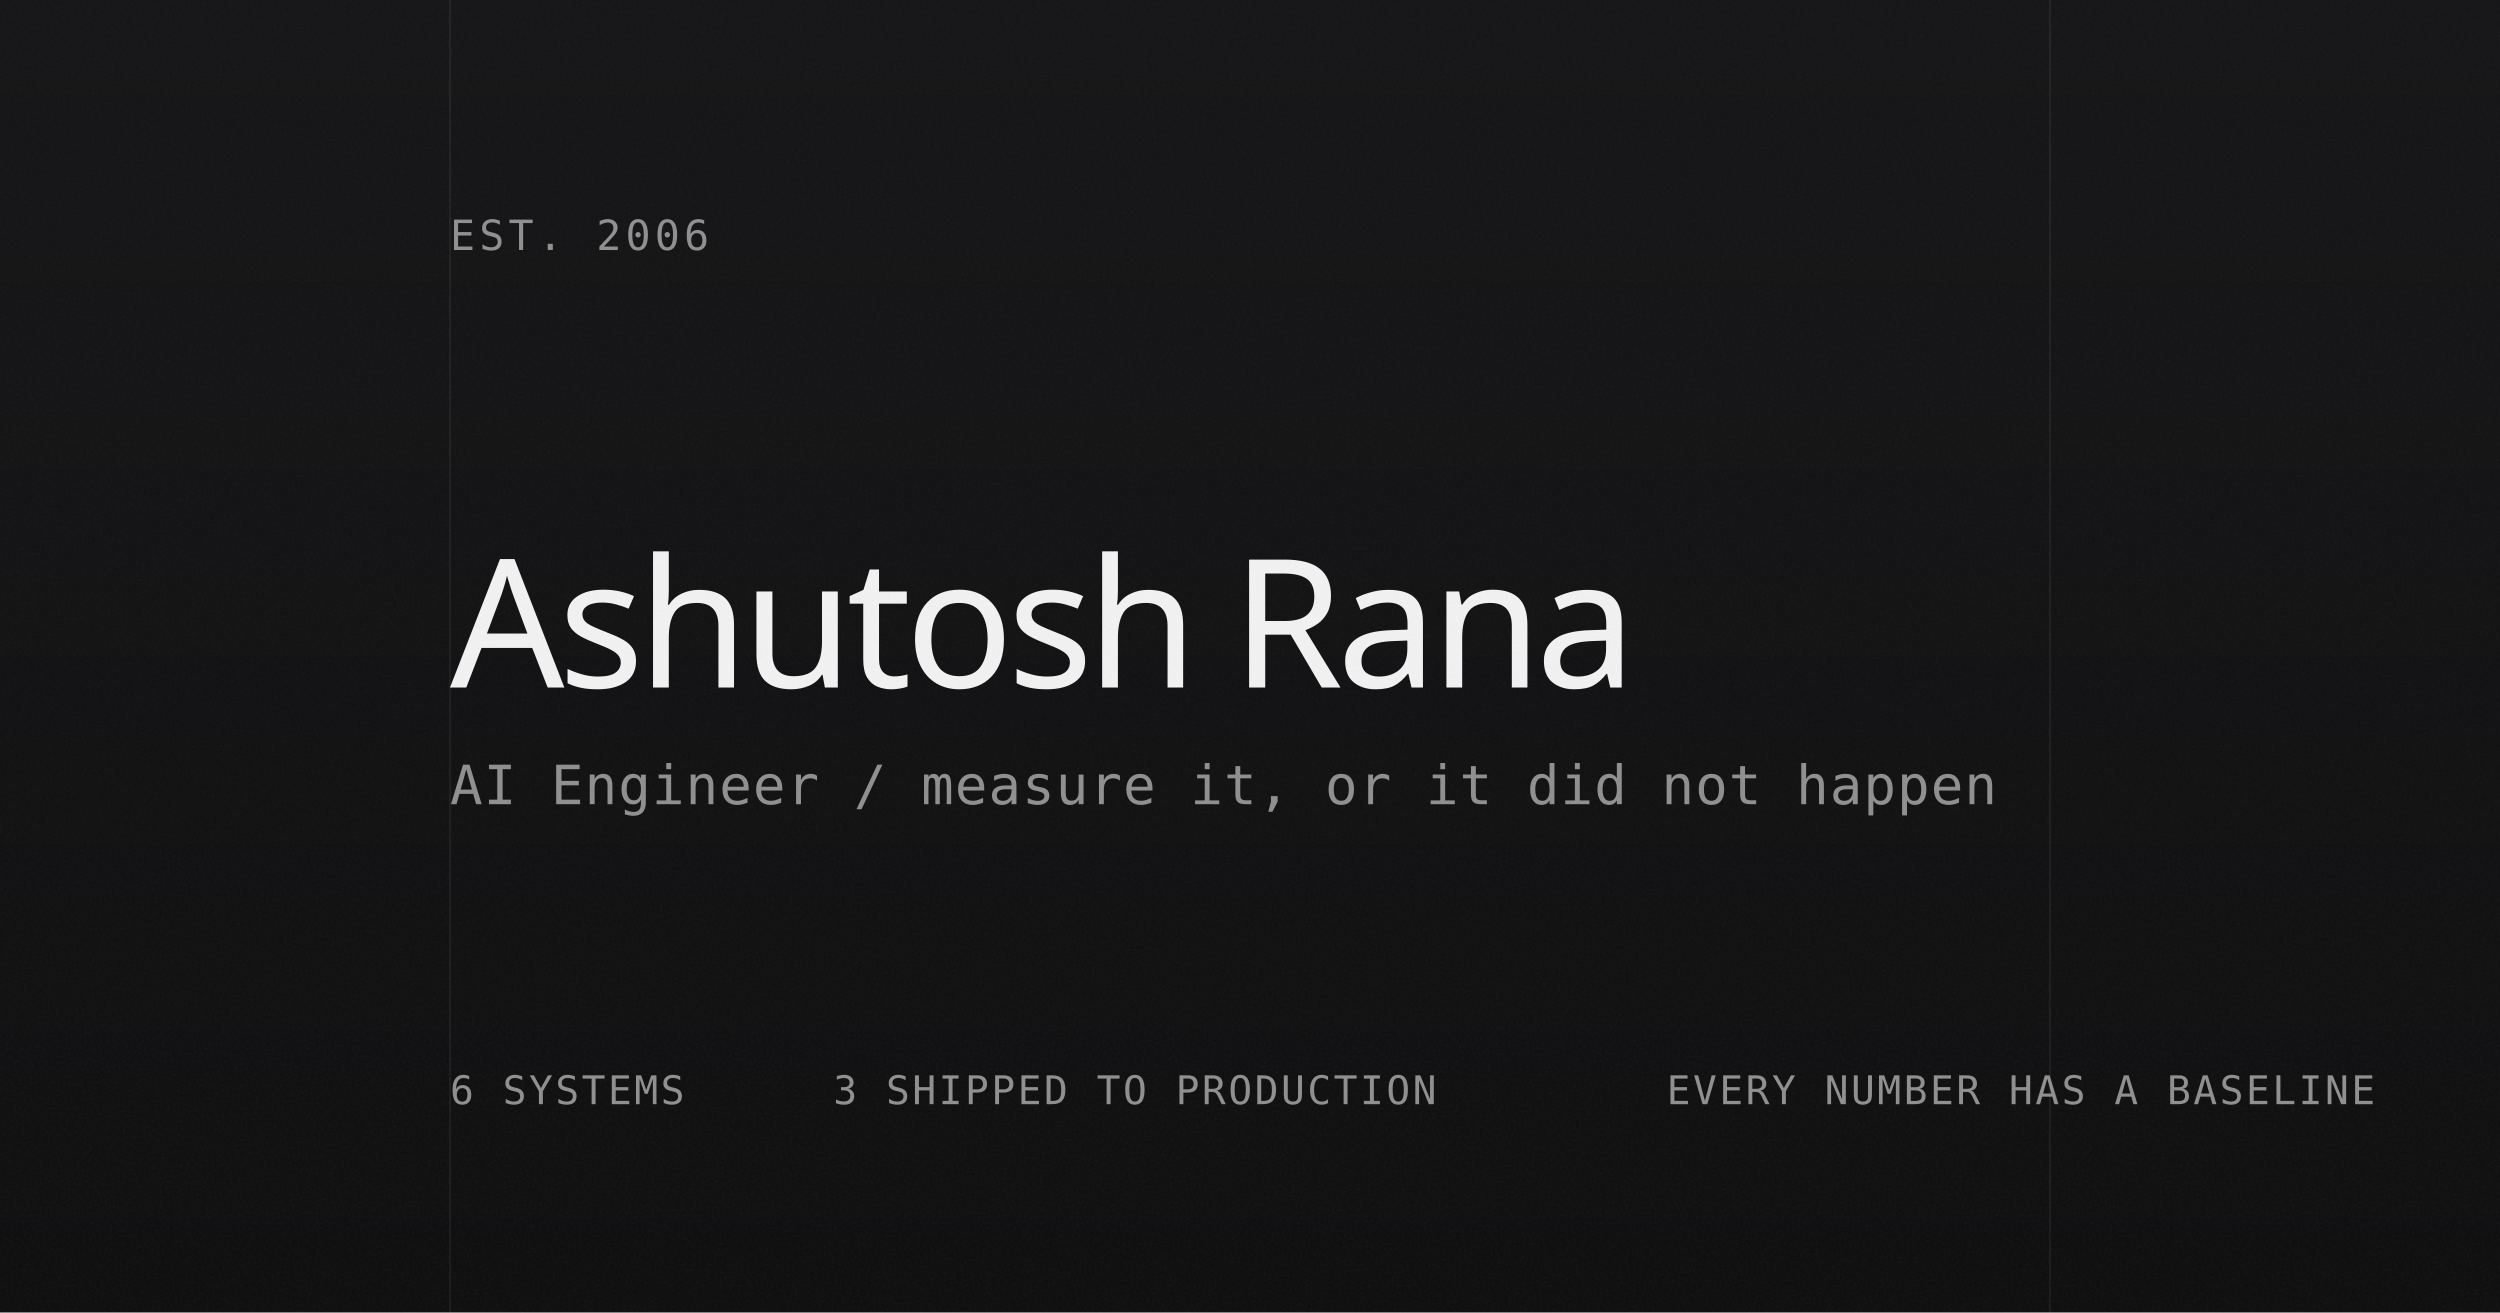
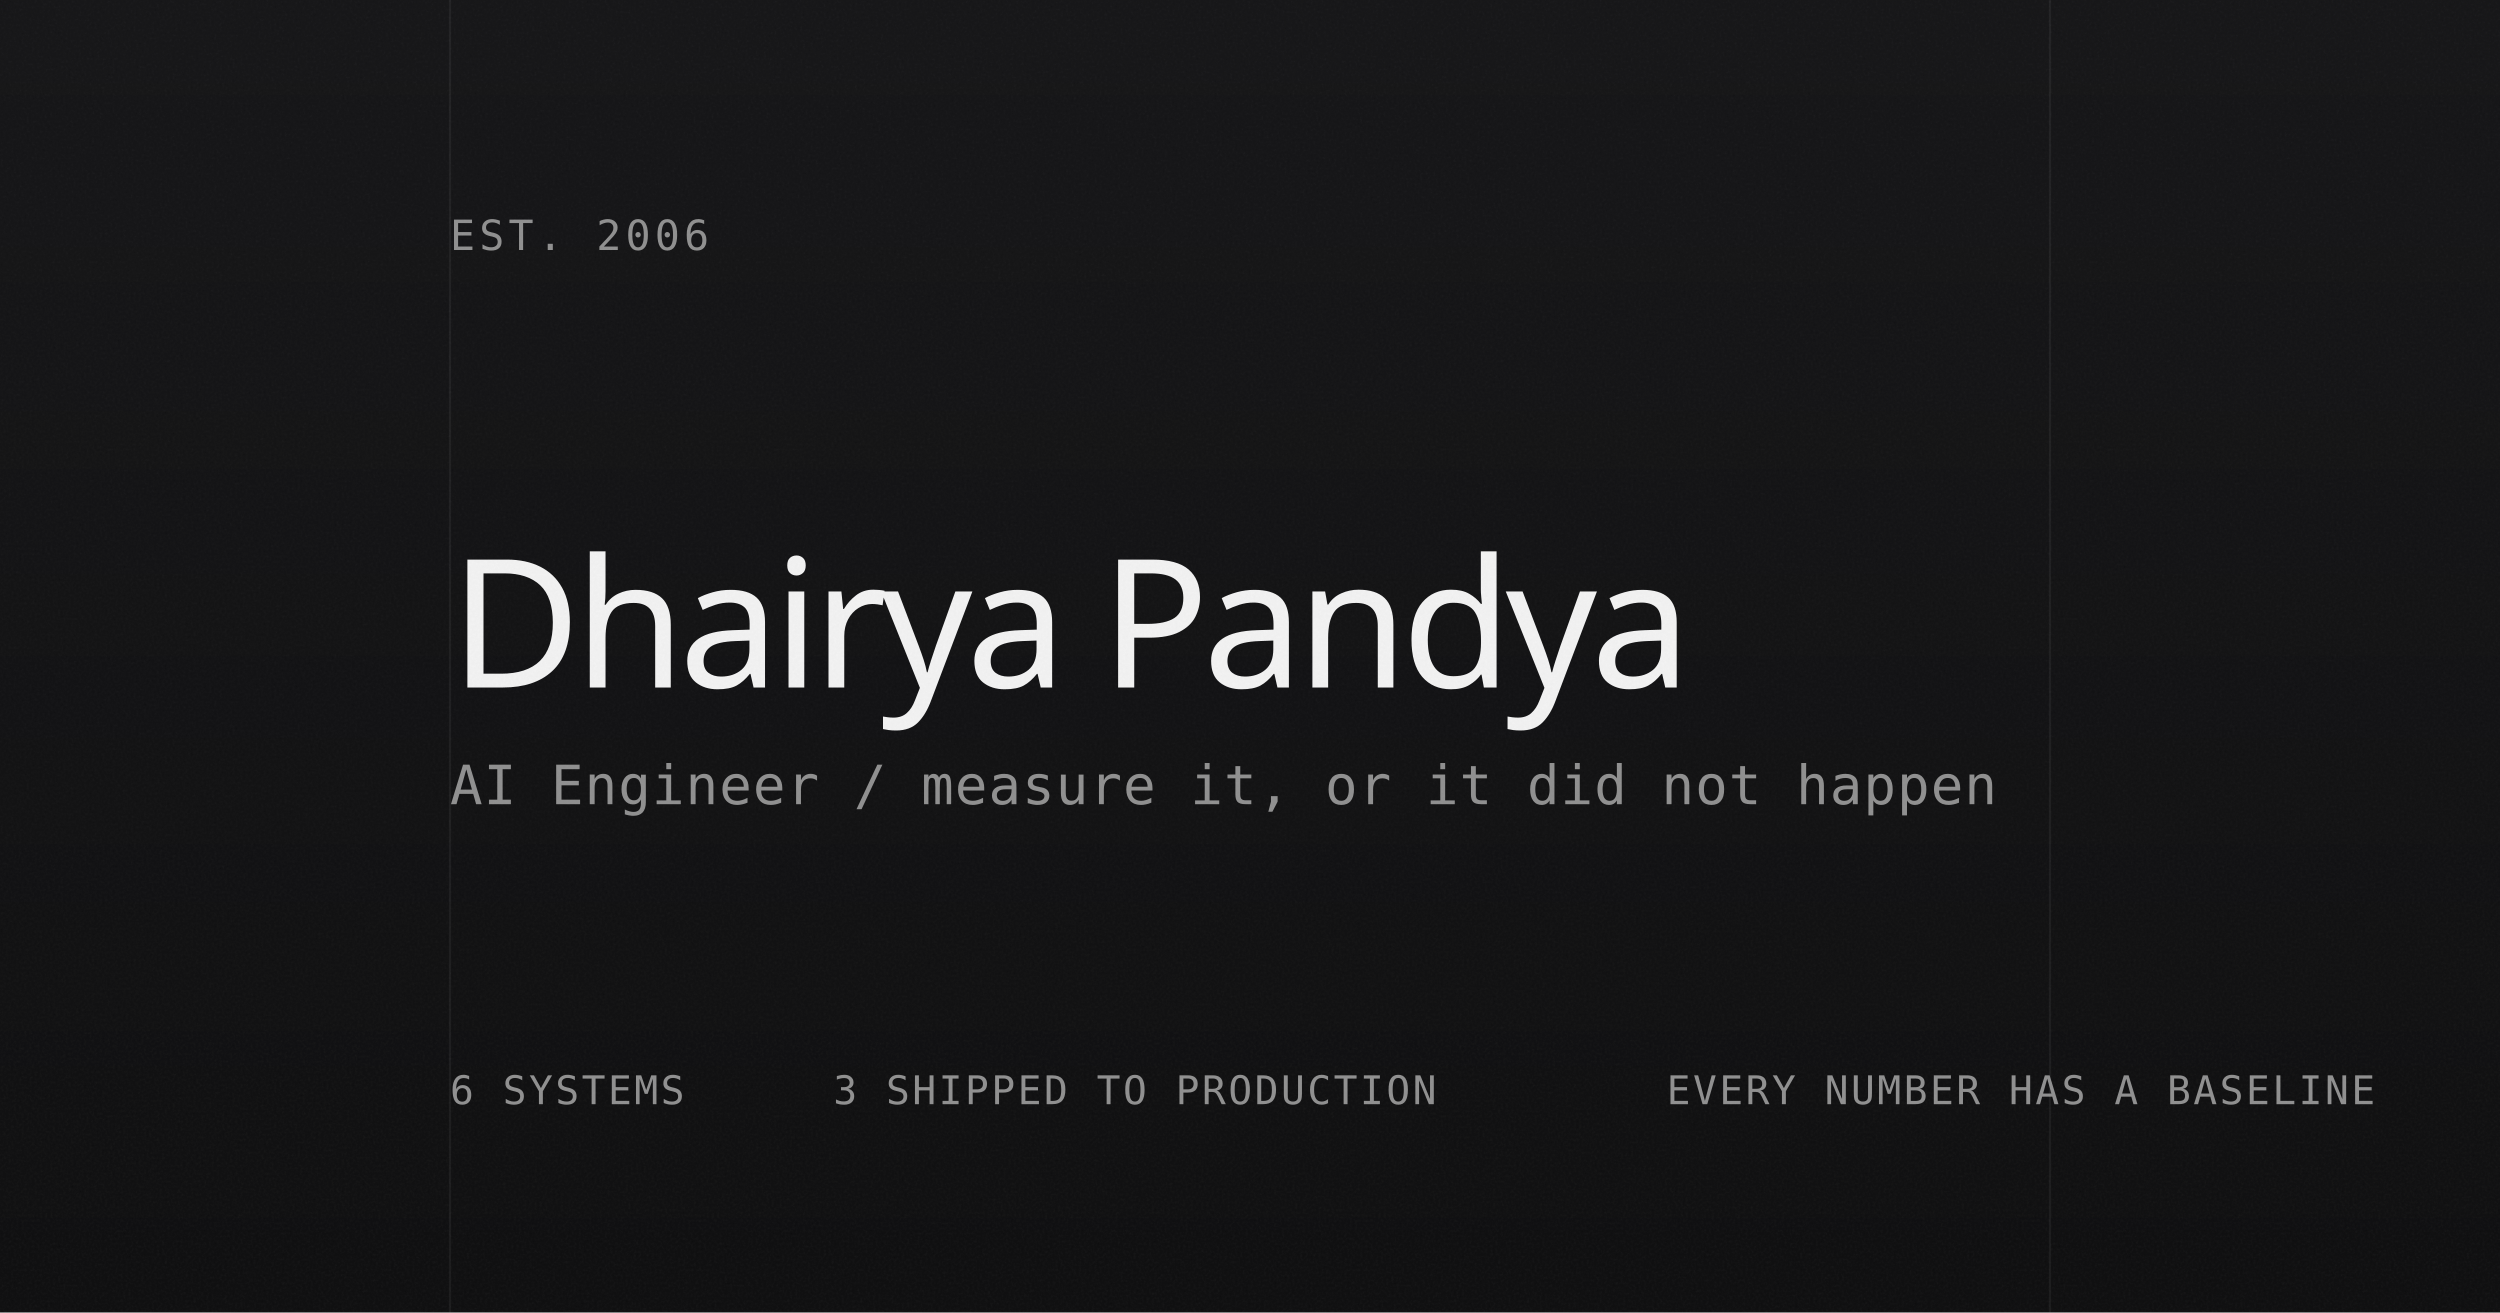
<svg xmlns="http://www.w3.org/2000/svg" viewBox="0 0 1200 630" width="1200" height="630" role="img">
  <defs>
    <linearGradient id="plate" x1="0" y1="0" x2="0" y2="1">
      <stop offset="0" stop-color="#141416" />
      <stop offset="1" stop-color="#0d0d0e" />
    </linearGradient>
    <filter id="grain" x="0" y="0" width="100%" height="100%">
      <feTurbulence type="fractalNoise" baseFrequency="0.8" numOctaves="3" seed="7" result="n" />
      <feColorMatrix in="n" type="saturate" values="0" />
      <feComponentTransfer>
        <feFuncA type="linear" slope="0.055" />
      </feComponentTransfer>
    </filter>
  </defs>
  <rect width="1200" height="630" fill="url(#plate)" />
  <g stroke="rgba(255,255,255,0.055)" stroke-width="1">
    <path d="M216 0V630M984 0V630" />
  </g>
  <g font-family="Geist Mono, ui-monospace, monospace">
    <text x="216" y="120" font-size="20" letter-spacing="2" fill="#8f8f8f">EST. 2006</text>
  </g>
-   <text x="216" y="330" font-family="Geist, system-ui, sans-serif" font-size="86" font-weight="500" fill="#f2f2f2" letter-spacing="-3">Ashutosh Rana</text>
+   <text x="216" y="330" font-family="Geist, system-ui, sans-serif" font-size="86" font-weight="500" fill="#f2f2f2" letter-spacing="-3">Dhairya Pandya</text>
  <text x="216" y="386" font-family="Geist Mono, ui-monospace, monospace" font-size="26" fill="#8f8f8f" letter-spacing="0.5">AI Engineer  /  measure it, or it did not happen</text>
  <g font-family="Geist Mono, ui-monospace, monospace" font-size="19" fill="#8f8f8f" letter-spacing="1.2">
    <text x="216" y="530">6 SYSTEMS</text>
    <text x="400" y="530">3 SHIPPED TO PRODUCTION</text>
    <text x="800" y="530">EVERY NUMBER HAS A BASELINE</text>
  </g>
  <rect width="1200" height="630" filter="url(#grain)" opacity="0.85" />
</svg>
